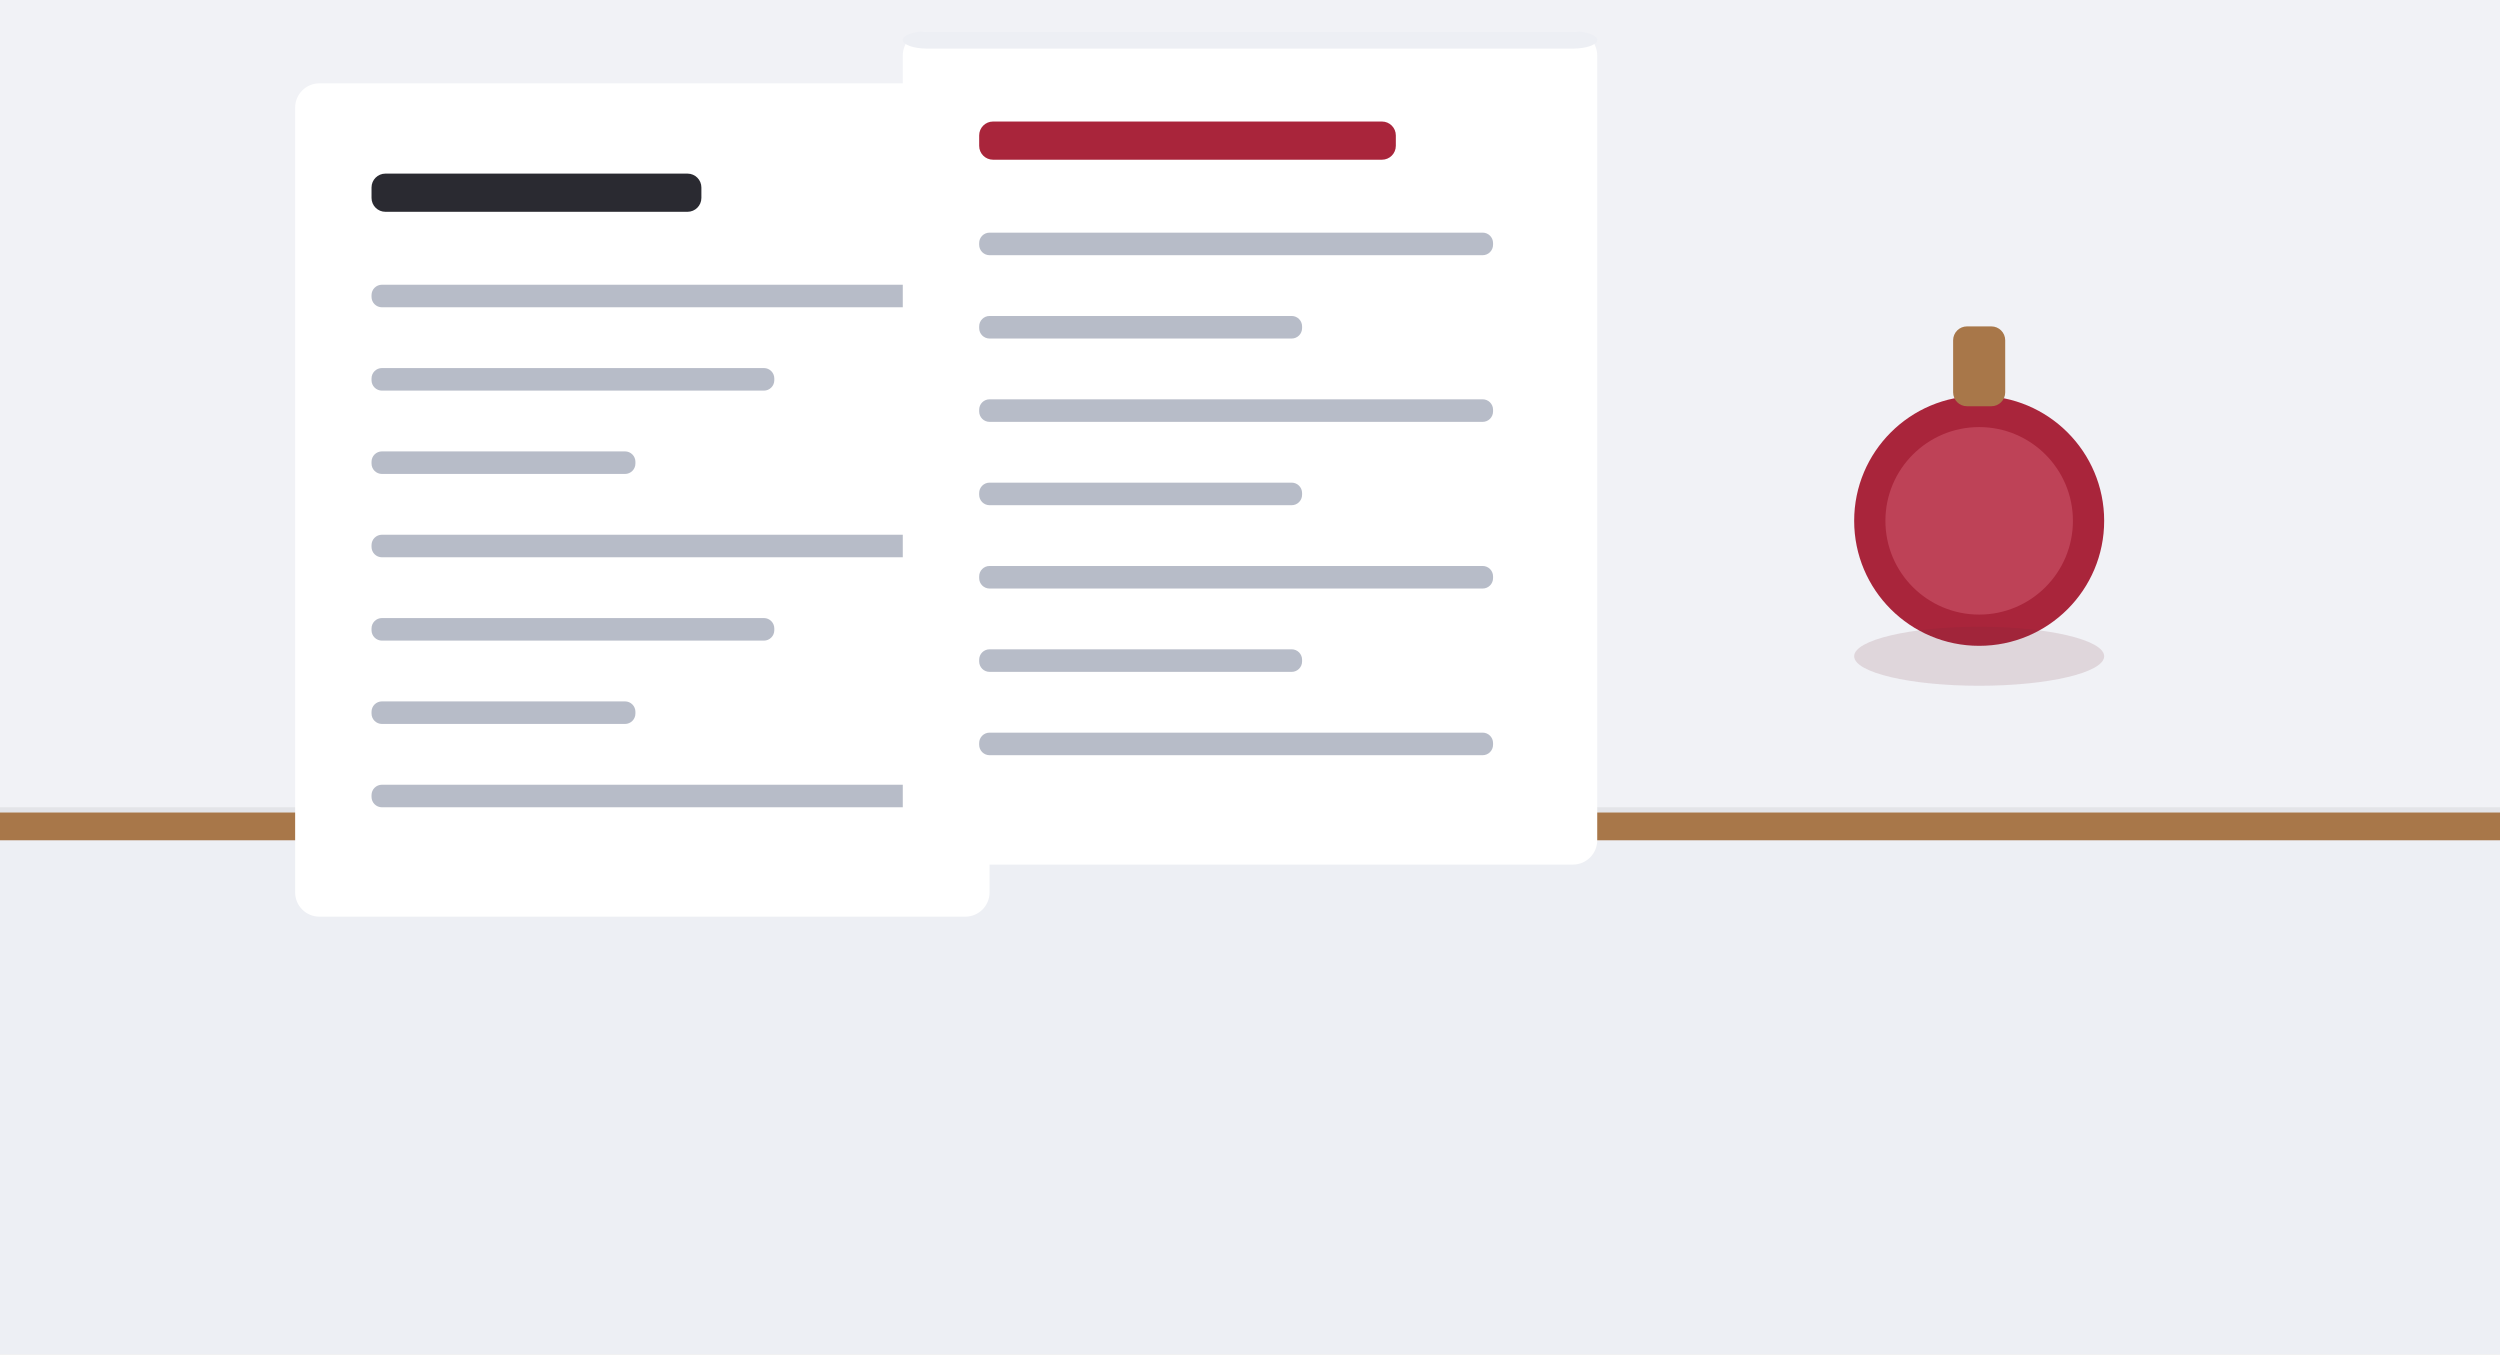
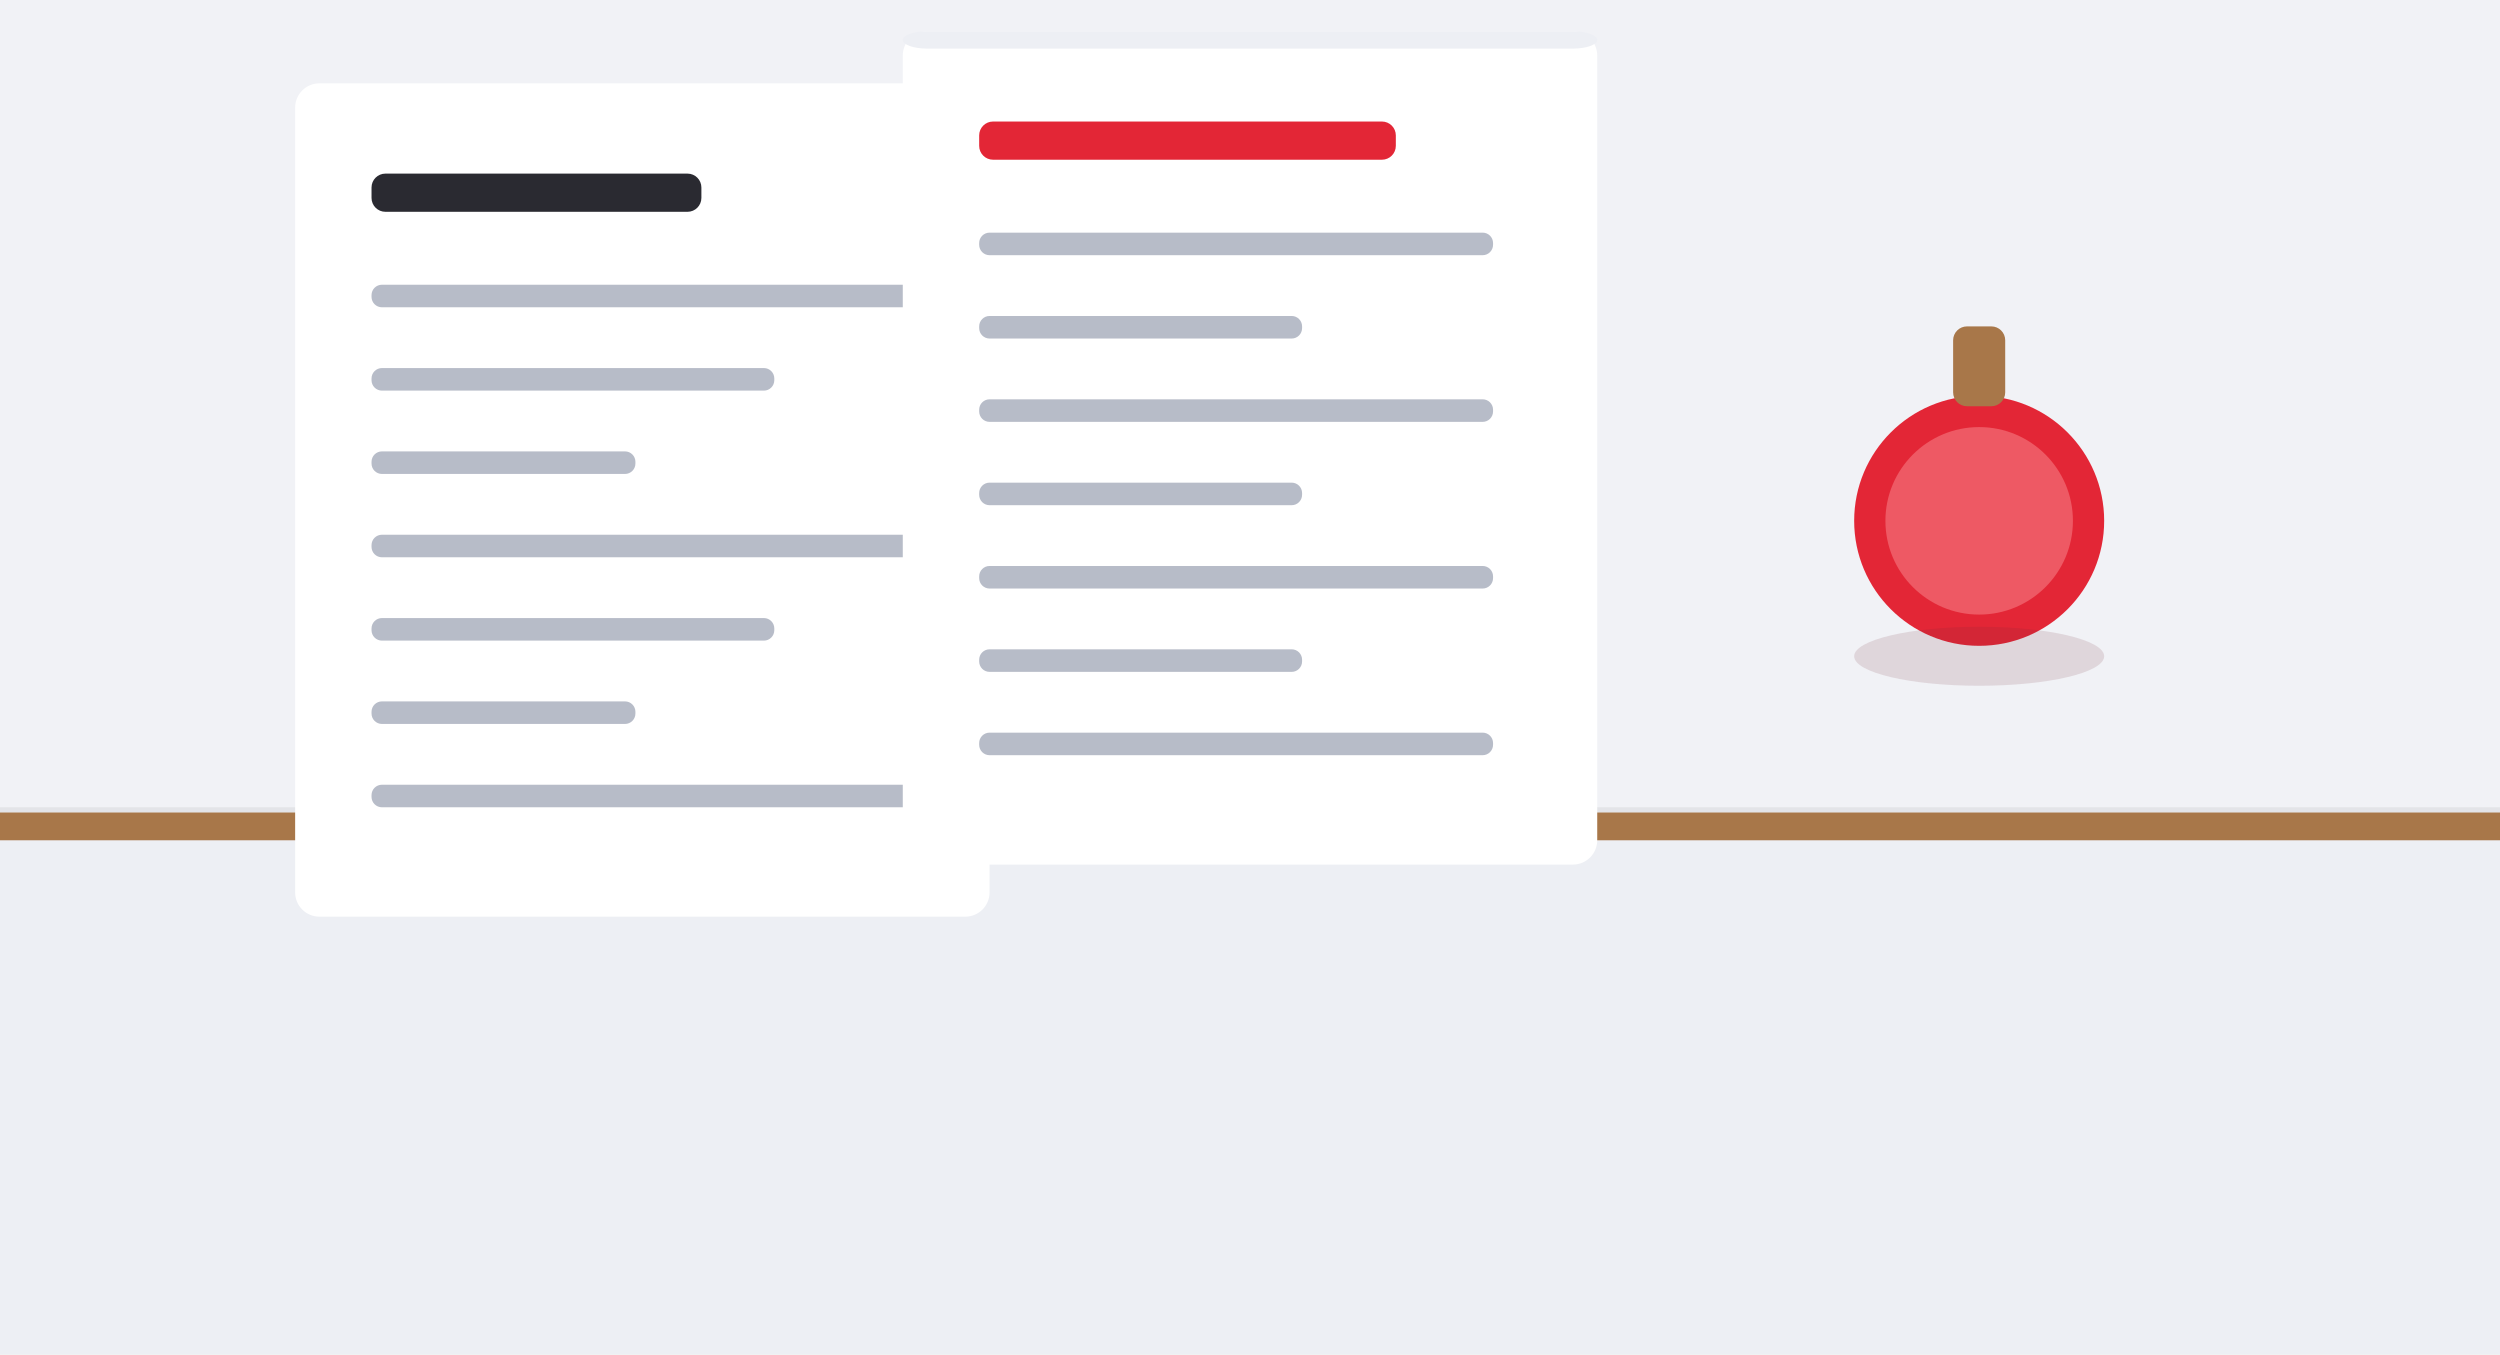
<svg xmlns="http://www.w3.org/2000/svg" viewBox="0 0 1440 780" width="1440" height="780" role="img">
  <rect x="0" y="0" width="1440" height="780" fill="#F7F8FA" />
  <rect x="0" y="0" width="1440" height="468" fill="#F1F2F6" />
  <rect x="0" y="468" width="1440" height="312" fill="#EDEFF4" />
  <rect x="0" y="465" width="1440" height="3" fill="rgba(0,0,0,.06)" />
  <rect x="0" y="468" width="1440" height="16" fill="#A87749" />
  <g transform="translate(170,48)">
    <rect x="0" y="0" width="400" height="480" fill="#FFFFFF" rx="14" />
    <rect x="44" y="52" width="190" height="22" fill="#2A2A31" rx="8" />
    <rect x="44" y="116" width="312" height="13" fill="#B7BCC8" rx="6" />
    <rect x="44" y="164" width="232" height="13" fill="#B7BCC8" rx="6" />
    <rect x="44" y="212" width="152" height="13" fill="#B7BCC8" rx="6" />
    <rect x="44" y="260" width="312" height="13" fill="#B7BCC8" rx="6" />
    <rect x="44" y="308" width="232" height="13" fill="#B7BCC8" rx="6" />
    <rect x="44" y="356" width="152" height="13" fill="#B7BCC8" rx="6" />
    <rect x="44" y="404" width="312" height="13" fill="#B7BCC8" rx="6" />
  </g>
  <g transform="translate(520,18)">
    <rect x="0" y="0" width="400" height="480" fill="#FFFFFF" rx="14" />
    <rect x="0" y="0" width="400" height="10" fill="#EDEFF4" rx="14" />
-     <rect x="44" y="52" width="240" height="22" fill="#A9253B" rx="8" />
+     <rect x="44" y="52" width="240" height="22" fill="#E32636" rx="8" />
    <rect x="44" y="116" width="296" height="13" fill="#B7BCC8" rx="6" />
    <rect x="44" y="164" width="186" height="13" fill="#B7BCC8" rx="6" />
    <rect x="44" y="212" width="296" height="13" fill="#B7BCC8" rx="6" />
    <rect x="44" y="260" width="186" height="13" fill="#B7BCC8" rx="6" />
    <rect x="44" y="308" width="296" height="13" fill="#B7BCC8" rx="6" />
    <rect x="44" y="356" width="186" height="13" fill="#B7BCC8" rx="6" />
    <rect x="44" y="404" width="296" height="13" fill="#B7BCC8" rx="6" />
  </g>
  <g transform="translate(1140,300)">
-     <circle cx="0" cy="0" r="72" fill="#A9253B" />
-     <circle cx="0" cy="0" r="54" fill="#BE4257" />
+     <circle cx="0" cy="0" r="72" fill="#E32636" />
+     <circle cx="0" cy="0" r="54" fill="#EE5964" />
    <rect x="-15" y="-112" width="30" height="46" fill="#A87749" rx="8" />
    <ellipse cx="0" cy="78" rx="72" ry="17" fill="rgba(107,36,54,.14)" />
  </g>
</svg>
